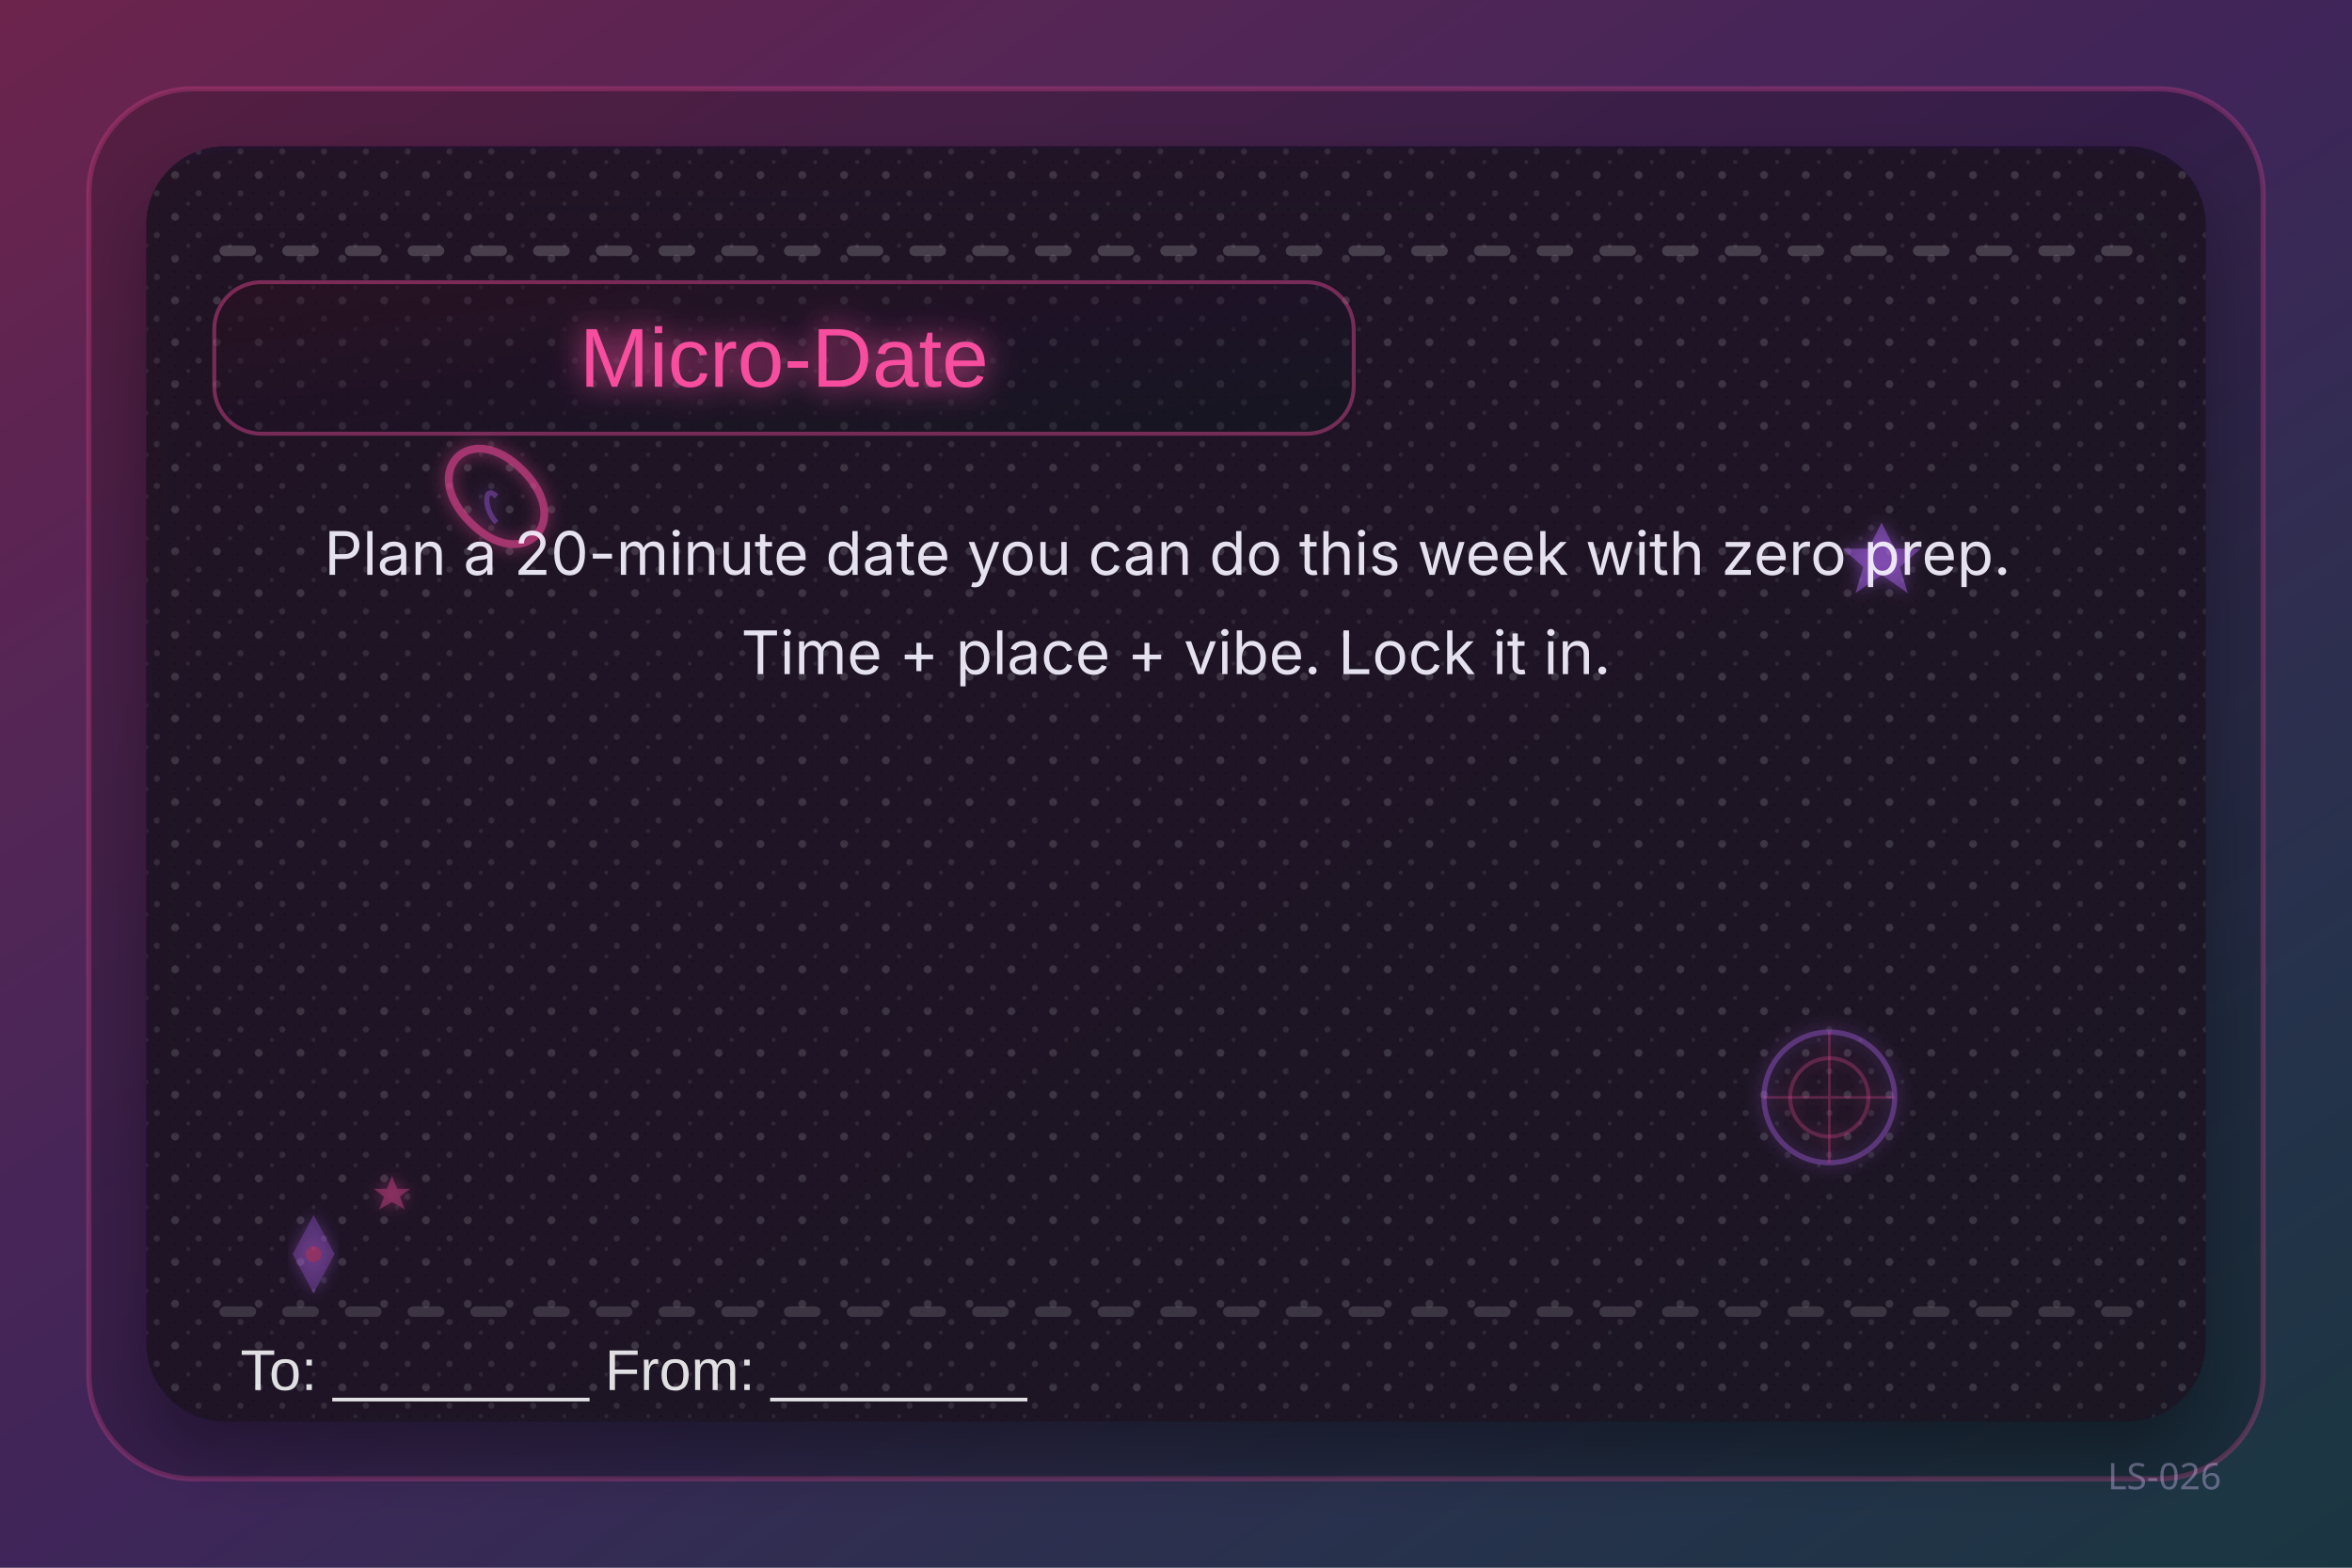
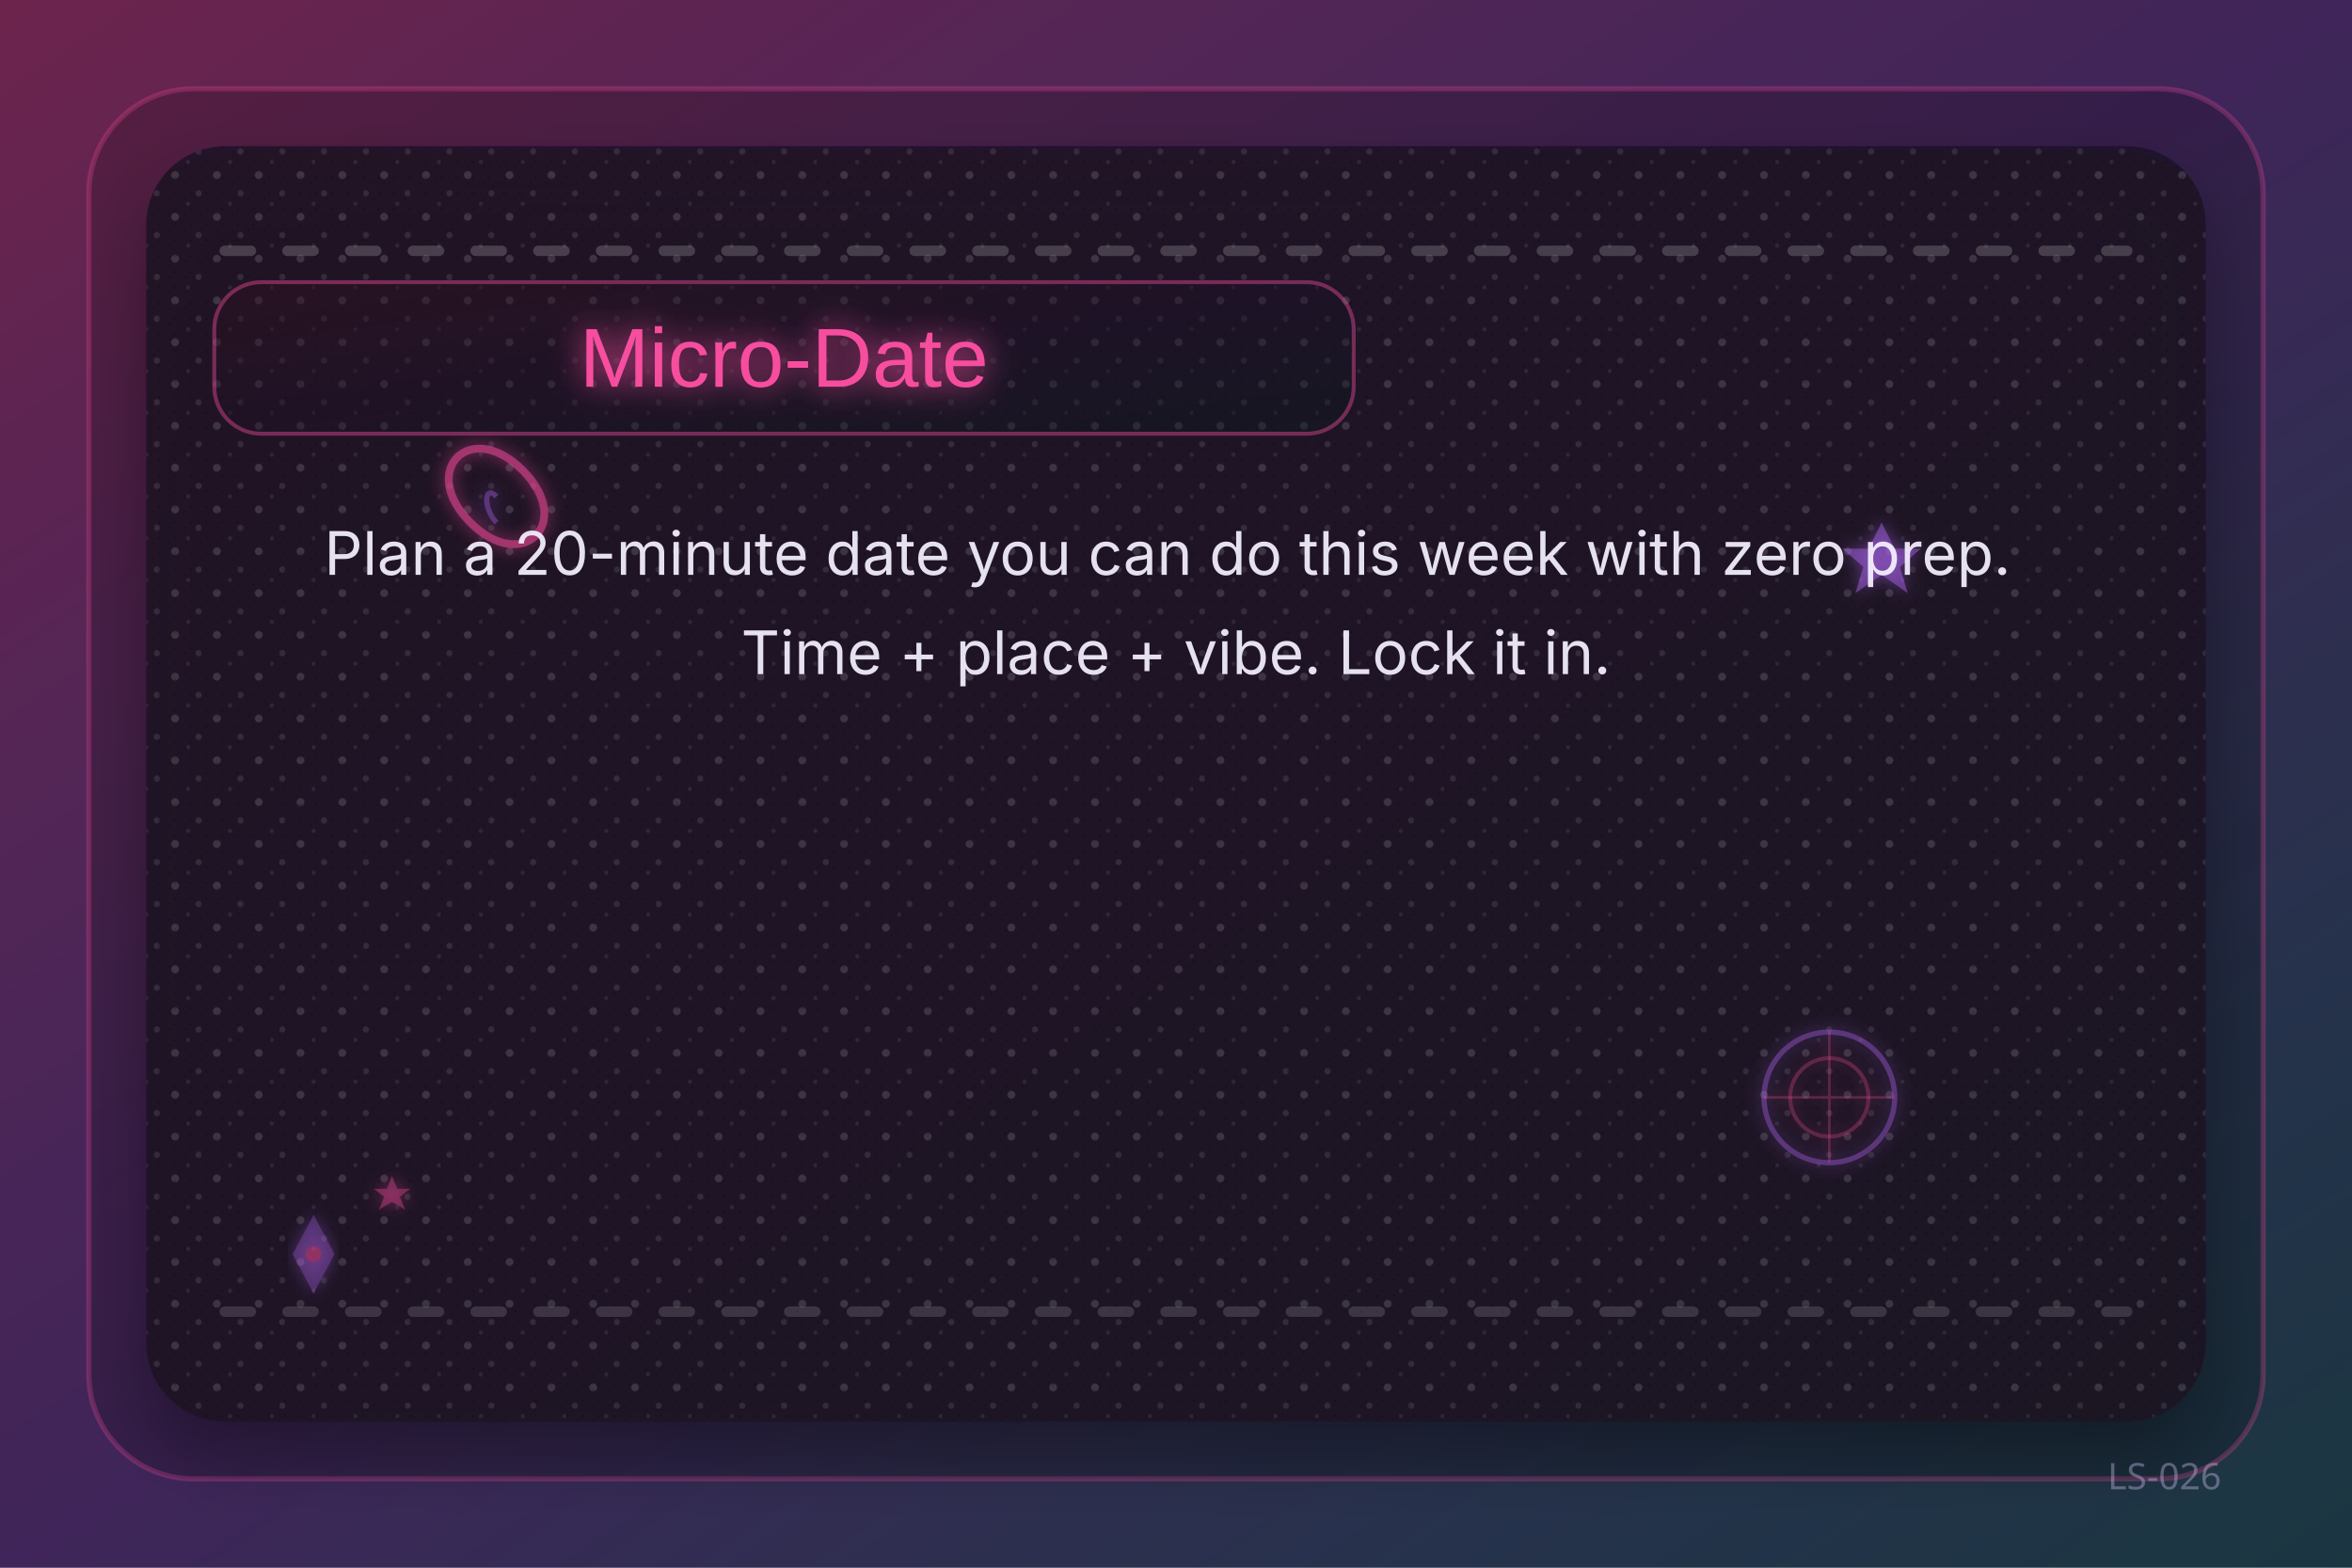
<svg xmlns="http://www.w3.org/2000/svg" viewBox="0 0 900 600">
  <defs>
    <linearGradient id="grad-LS-026" x1="0" y1="0" x2="1" y2="1">
      <stop offset="0%" stop-color="#ff4fa3" stop-opacity="0.4" />
      <stop offset="50%" stop-color="#b86bff" stop-opacity="0.3" />
      <stop offset="100%" stop-color="#55f0ff" stop-opacity="0.2" />
    </linearGradient>
    <pattern id="dots-LS-026" width="16" height="16" patternUnits="userSpaceOnUse">
      <circle cx="3" cy="3" r="1.5" fill="rgba(255,255,255,.14)" />
      <circle cx="12" cy="10" r="1.2" fill="rgba(255,255,255,.10)" />
      <circle cx="8" cy="14" r="0.8" fill="rgba(255,255,255,.08)" />
    </pattern>
    <pattern id="grain-LS-026" width="6" height="6" patternUnits="userSpaceOnUse">
      <rect width="6" height="6" fill="rgba(255,255,255,.02)" />
      <circle cx="1" cy="2" r="0.6" fill="rgba(0,0,0,.12)" />
      <circle cx="5" cy="4" r="0.6" fill="rgba(0,0,0,.10)" />
    </pattern>
    <filter id="shadow-LS-026" x="-40%" y="-40%" width="180%" height="180%">
      <feDropShadow dx="0" dy="14" stdDeviation="12" flood-opacity=".35" />
    </filter>
    <filter id="glow-LS-026" x="-60%" y="-60%" width="220%" height="220%">
      <feGaussianBlur stdDeviation="6" result="coloredBlur" />
      <feMerge>
        <feMergeNode in="coloredBlur" />
        <feMergeNode in="SourceGraphic" />
      </feMerge>
    </filter>
    <filter id="softGlow-LS-026">
      <feGaussianBlur stdDeviation="3" result="blur" />
      <feMerge>
        <feMergeNode in="blur" />
        <feMergeNode in="SourceGraphic" />
      </feMerge>
    </filter>
  </defs>
  <rect width="900" height="600" fill="#0b0712" />
  <rect width="900" height="600" fill="url(#grad-LS-026)" />
  <rect x="34" y="34" width="832" height="532" rx="40" fill="rgba(0,0,0,.18)" stroke="rgba(255,79,163,.25)" stroke-width="2" />
  <rect x="56" y="56" width="788" height="488" rx="30" fill="rgba(20,10,34,.85)" filter="url(#shadow-LS-026)" />
  <rect x="56" y="56" width="788" height="488" rx="30" fill="url(#dots-LS-026)" />
  <rect x="56" y="56" width="788" height="488" rx="30" fill="url(#grain-LS-026)" />
  <path d="M86 96h728" stroke="rgba(255,255,255,.18)" stroke-width="4" stroke-linecap="round" stroke-dasharray="10 14" />
  <path d="M86 502h728" stroke="rgba(255,255,255,.14)" stroke-width="4" stroke-linecap="round" stroke-dasharray="10 14" />
  <g opacity=".85" filter="url(#softGlow-LS-026)">
    <path d="M 200 180 C 180 160, 160 180, 180 200 C 200 220, 220 200, 200 180 Z" fill="none" stroke="#ff4fa3" stroke-width="3" opacity="0.6" />
    <path d="M 190 190 C 185 185, 185 195, 190 200" fill="none" stroke="#b86bff" stroke-width="2" opacity="0.4" />
    <path d="M 720 200 L 725 210 L 735 210 L 727 217 L 730 227 L 720 220 L 710 227 L 713 217 L 705 210 L 715 210 Z" fill="#b86bff" opacity="0.5" />
    <path d="M 150 450 L 152 455 L 157 455 L 153 458 L 155 463 L 150 460 L 145 463 L 147 458 L 143 455 L 148 455 Z" fill="#ff4fa3" opacity="0.4" />
    <circle cx="700" cy="420" r="25" fill="none" stroke="#b86bff" stroke-width="2" opacity="0.4" />
    <circle cx="700" cy="420" r="15" fill="none" stroke="#ff4fa3" stroke-width="1.5" opacity="0.3" />
    <path d="M 700 395 L 700 445 M 675 420 L 725 420" stroke="#ff4fa3" stroke-width="1" opacity="0.3" />
  </g>
  <rect x="82" y="108" width="436" height="58" rx="18" fill="rgba(0,0,0,.35)" stroke="rgba(255,79,163,.4)" stroke-width="1.5" />
  <rect x="82" y="108" width="436" height="58" rx="18" fill="url(#grad-LS-026)" opacity="0.2" />
  <text x="300" y="148" font-family="Arial Black, Arial, sans-serif" font-size="32" fill="rgba(255,79,163,.95)" text-anchor="middle" filter="url(#glow-LS-026)">Micro-Date</text>
  <text x="450" y="220" font-family="system-ui, -apple-system, sans-serif" font-size="23" fill="rgba(246,242,255,.92)" text-anchor="middle">
    <tspan x="450" dy="0">Plan a 20-minute date you can do this week with zero prep.</tspan>
    <tspan x="450" dy="38">Time + place + vibe. Lock it in.</tspan>
  </text>
  <g transform="translate(120 480)" opacity="0.5" filter="url(#softGlow-LS-026)">
    <path d="M 0 -15 L 8 0 L 0 15 L -8 0 Z" fill="#b86bff" opacity="0.6" />
    <circle cx="0" cy="0" r="3" fill="#ff4fa3" />
  </g>
  <text x="850" y="570" font-family="system-ui, sans-serif" font-size="14" fill="#c8b9e8" opacity="0.4" text-anchor="end">LS-026</text>
-   <text x="92" y="532" font-family="Arial, sans-serif" font-size="22" fill="rgba(255,255,255,.86)">To: ________   From: ________</text>
</svg>
